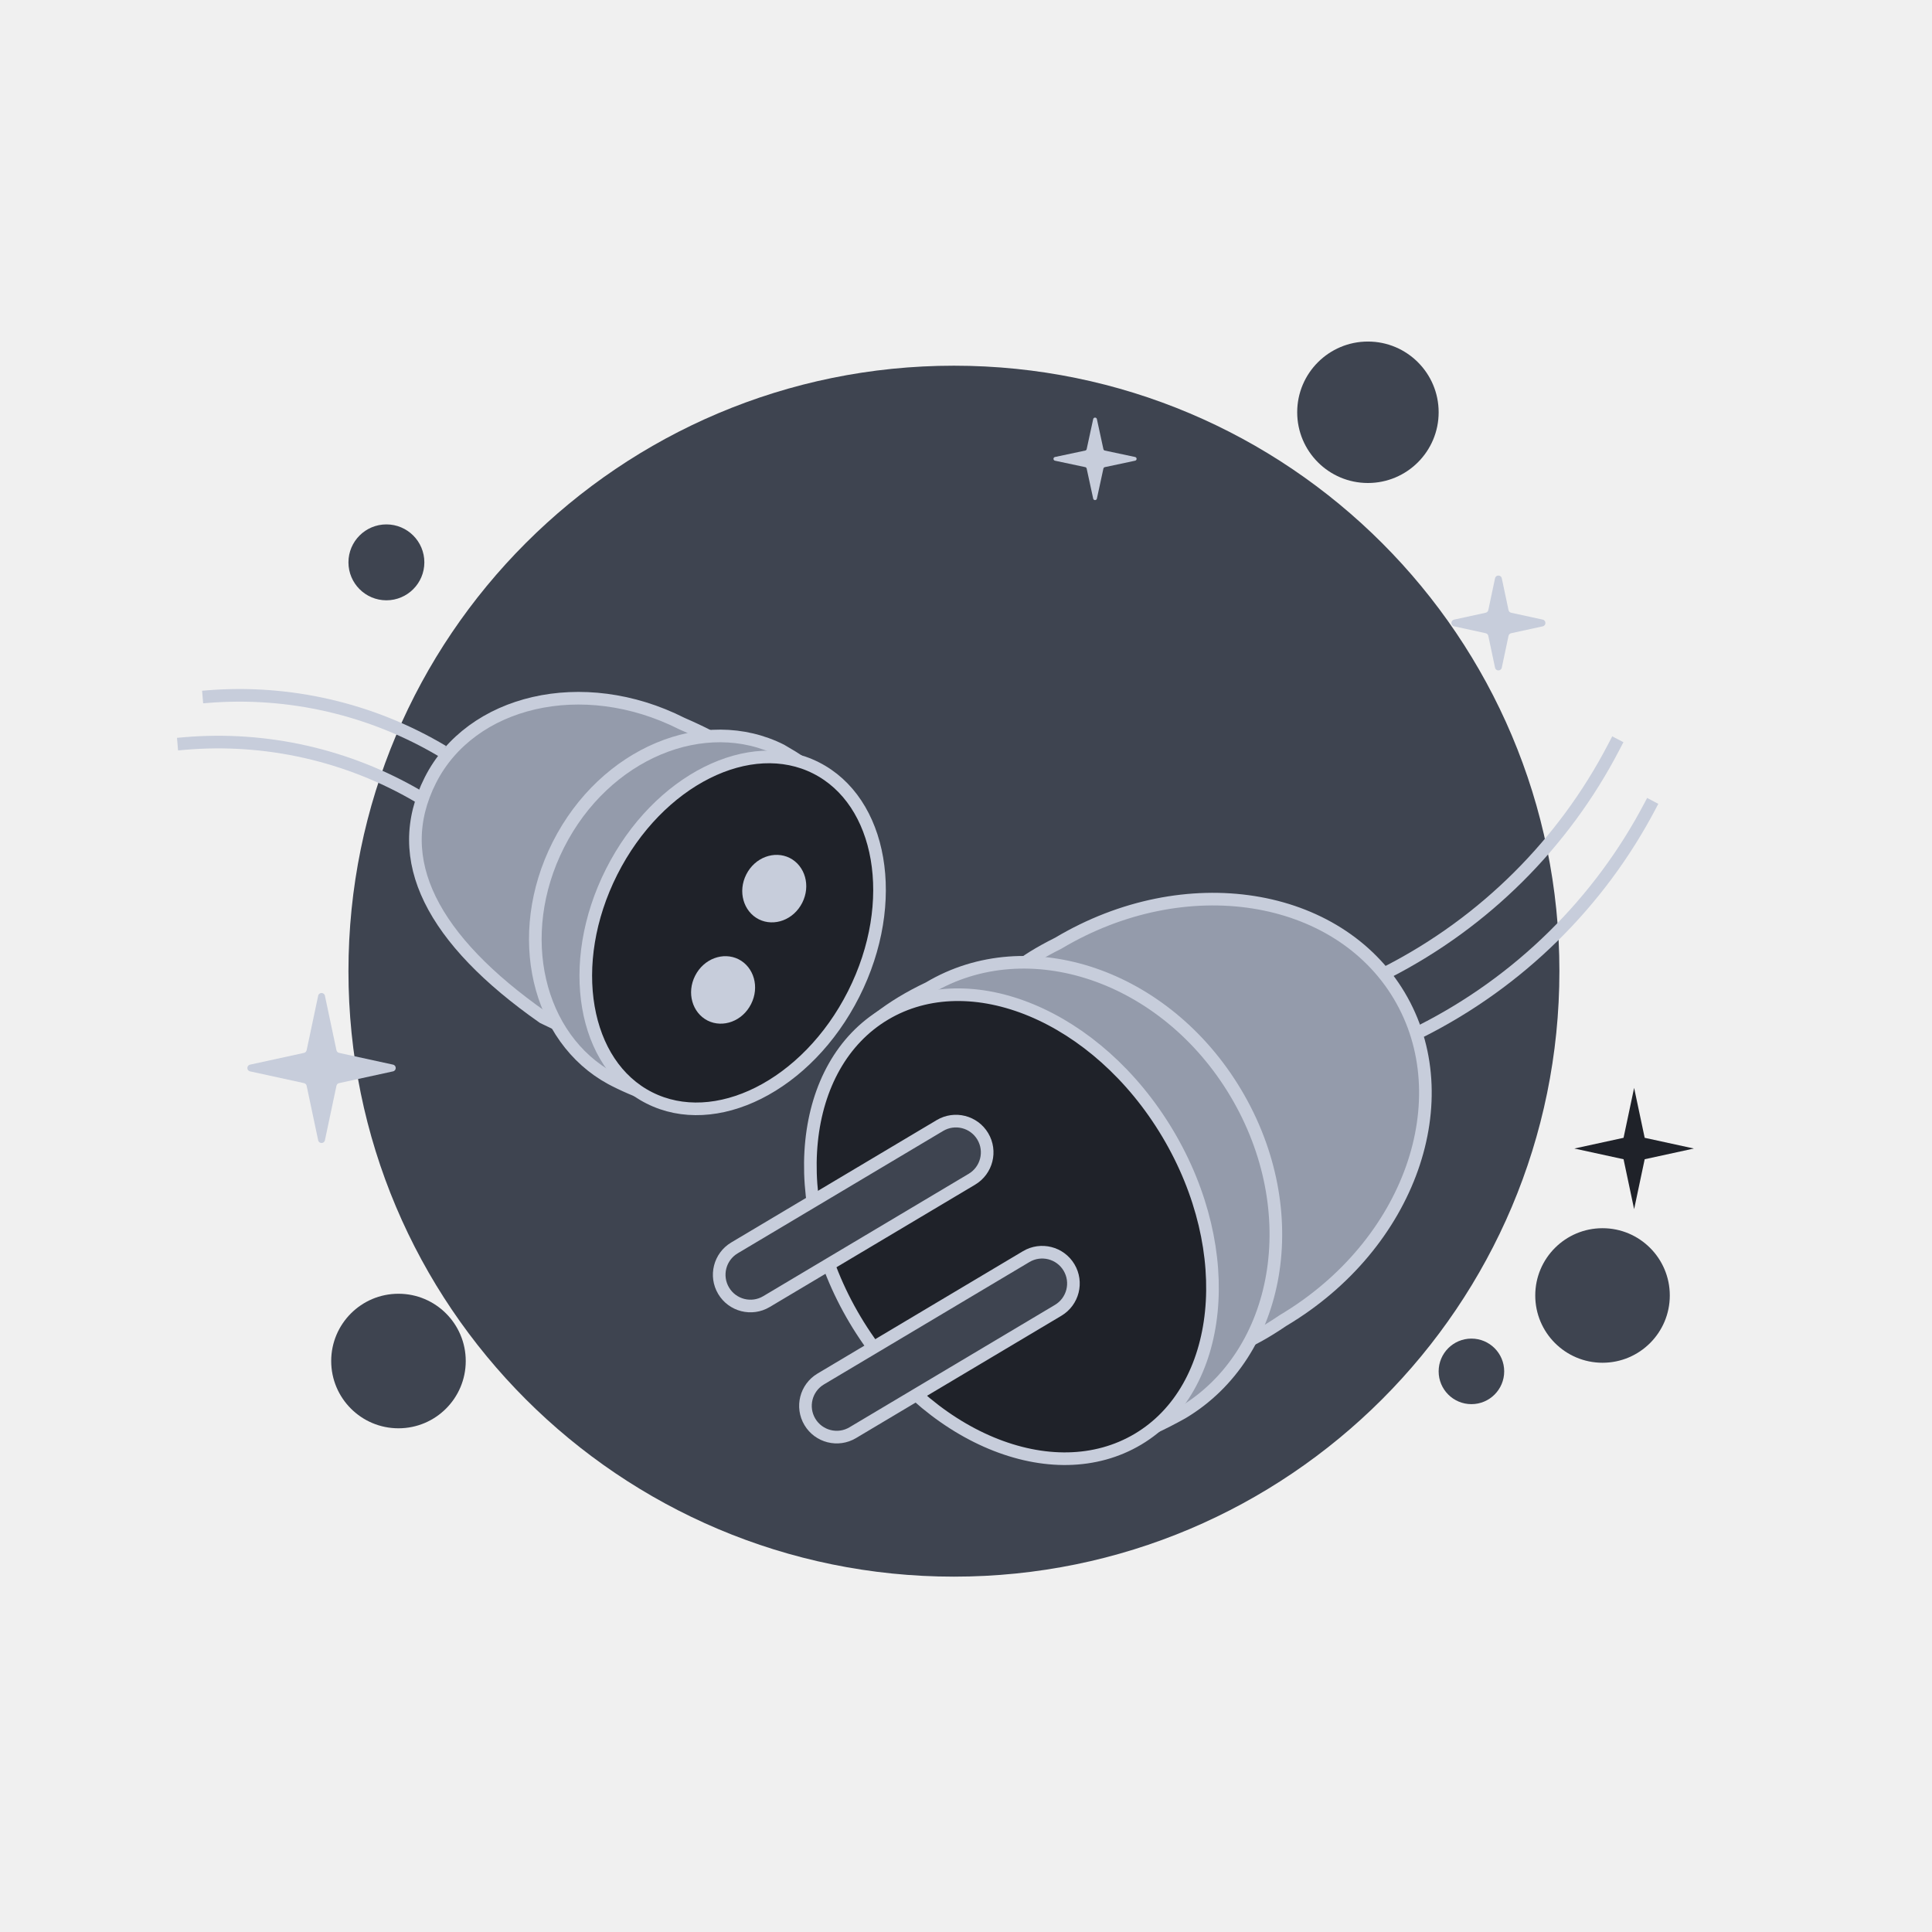
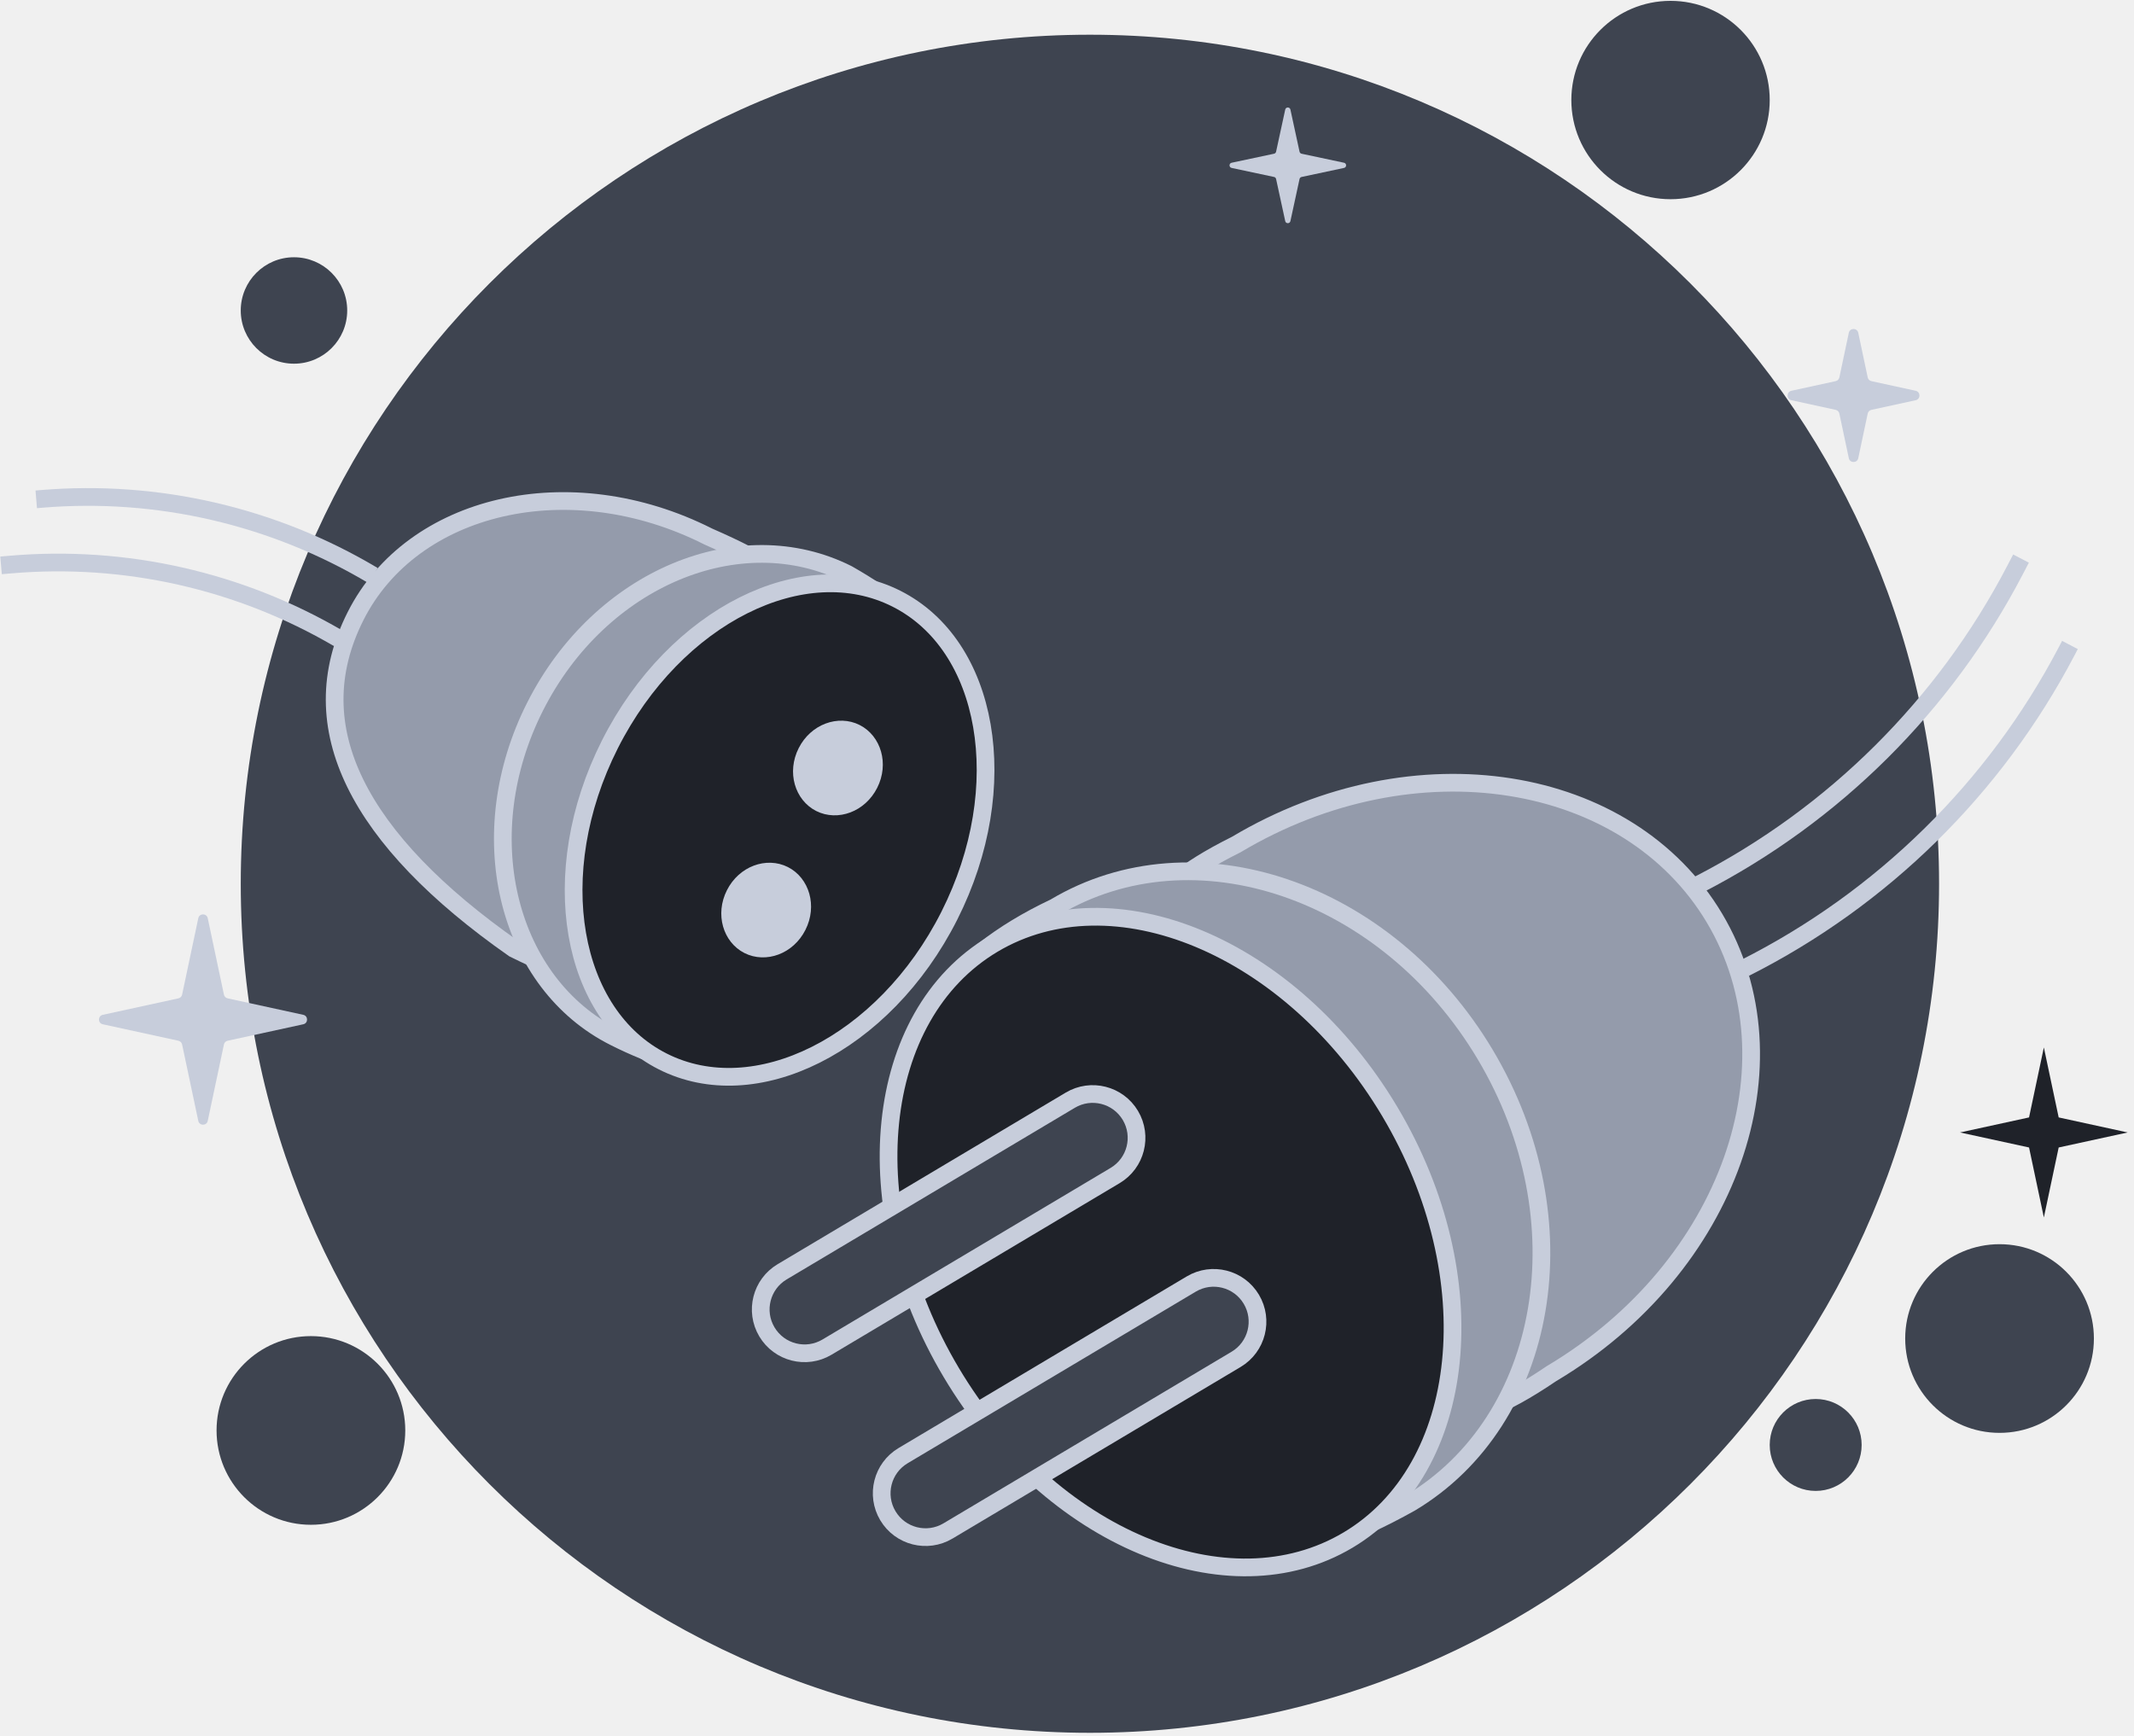
- <svg xmlns="http://www.w3.org/2000/svg" width="306" height="306" viewBox="0 0 306 306" fill="none">
-   <circle cx="151.088" cy="153.819" r="95.898" fill="#3E4450" />
-   <circle cx="61.2" cy="89.068" r="6.011" fill="#3E4450" />
-   <circle cx="216.659" cy="65.298" r="11.202" fill="#3E4450" />
-   <circle cx="63.112" cy="215.566" r="10.655" fill="#3E4450" />
-   <circle cx="253.816" cy="205.184" r="10.655" fill="#3E4450" />
-   <circle cx="233.051" cy="217.205" r="5.191" fill="#3E4450" />
-   <path d="M167.093 72.968C166.776 72.901 166.776 72.449 167.093 72.381L171.883 71.363C171.998 71.338 172.088 71.248 172.113 71.133L173.145 66.377C173.213 66.062 173.663 66.062 173.731 66.377L174.762 71.133C174.787 71.248 174.878 71.338 174.993 71.363L179.783 72.381C180.1 72.449 180.1 72.901 179.783 72.968L174.993 73.987C174.878 74.011 174.787 74.101 174.762 74.217L173.731 78.973C173.663 79.288 173.213 79.288 173.145 78.973L172.113 74.217C172.088 74.101 171.998 74.011 171.883 73.987L167.093 72.968Z" fill="#C7CDDB" />
-   <path d="M50.393 157.711C50.516 157.133 51.34 157.133 51.462 157.711L53.289 166.341C53.334 166.551 53.497 166.716 53.707 166.761L62.248 168.622C62.821 168.747 62.821 169.565 62.248 169.69L53.707 171.55C53.497 171.596 53.334 171.761 53.289 171.971L51.462 180.6C51.34 181.178 50.516 181.178 50.393 180.6L48.567 171.971C48.522 171.761 48.358 171.596 48.148 171.55L39.608 169.69C39.035 169.565 39.035 168.747 39.608 168.622L48.148 166.761C48.358 166.716 48.522 166.551 48.567 166.341L50.393 157.711Z" fill="#C7CDDB" />
-   <path d="M236.792 91.593C236.914 91.016 237.738 91.016 237.861 91.593L238.926 96.627C238.971 96.838 239.135 97.002 239.345 97.048L244.341 98.137C244.915 98.262 244.915 99.08 244.341 99.204L239.345 100.293C239.135 100.339 238.971 100.503 238.926 100.714L237.861 105.748C237.738 106.326 236.914 106.326 236.792 105.748L235.726 100.714C235.681 100.503 235.518 100.339 235.308 100.293L230.311 99.204C229.738 99.08 229.738 98.262 230.311 98.137L235.308 97.048C235.518 97.002 235.681 96.838 235.726 96.627L236.792 91.593Z" fill="#C7CDDB" />
-   <path d="M258.82 172.306L260.494 180.211L268.286 181.909L260.494 183.606L258.82 191.512L257.147 183.606L249.354 181.909L257.147 180.211L258.82 172.306Z" fill="#1F2229" />
-   <path d="M108.034 114.622C111.292 116.04 113.642 117.27 115.263 118.354C116.908 119.454 117.687 120.329 117.98 120.991C118.225 121.547 118.164 122.03 117.759 122.613C117.309 123.262 116.471 123.96 115.257 124.747C114.059 125.522 112.603 126.318 110.995 127.2C109.4 128.074 107.672 129.025 105.991 130.088C102.645 132.204 99.35 134.844 97.546 138.415C95.729 142.014 95.756 146.185 96.289 150.058C96.558 152.005 96.96 153.916 97.345 155.678C97.735 157.457 98.1 159.06 98.317 160.459C98.536 161.878 98.577 162.945 98.4 163.681C98.315 164.032 98.192 164.265 98.05 164.423C97.914 164.575 97.718 164.708 97.404 164.793C96.725 164.978 95.553 164.925 93.622 164.345C91.734 163.778 89.253 162.748 86.023 161.15C77.258 155.012 71.194 148.748 68.122 142.468C65.069 136.225 64.952 129.931 68.161 123.576C74.549 110.925 92.29 106.674 107.983 114.598L108.008 114.61L108.034 114.622Z" fill="#949BAB" stroke="#C7CDDB" stroke-width="2" />
-   <path d="M32.093 110.399L32.746 110.345C45.809 109.264 58.884 112.295 70.14 119.012V119.012" stroke="#C7CDDB" stroke-width="2" />
-   <path d="M28.118 117.858L29.207 117.764C42.12 116.654 55.059 119.575 66.242 126.124V126.124" stroke="#C7CDDB" stroke-width="2" />
-   <path d="M123.723 118.837C133.449 124.384 137.38 130.082 138.136 136.036C138.904 142.094 136.439 148.694 132.673 156.153C128.922 163.581 124.673 169.62 119.131 172.664C113.678 175.66 106.758 175.864 97.354 171.116L96.794 170.822C85.138 164.493 81.185 148.157 88.429 133.812C95.783 119.249 111.638 112.753 123.723 118.837Z" fill="#949BAB" stroke="#C7CDDB" stroke-width="2" />
-   <ellipse cx="116.027" cy="147.674" rx="20.894" ry="28.753" transform="rotate(-155.936 116.027 147.674)" fill="#1F2229" />
-   <path d="M129.239 121.622C134.429 124.243 137.77 129.485 138.89 135.977C140.01 142.469 138.889 150.142 135.208 157.433C131.526 164.724 126.016 170.181 120.127 173.133C114.238 176.086 108.036 176.51 102.846 173.889C97.655 171.267 94.314 166.025 93.194 159.533C92.074 153.041 93.195 145.368 96.876 138.077C100.558 130.786 106.068 125.329 111.957 122.377C117.846 119.424 124.048 119 129.239 121.622Z" fill="#1F2229" stroke="#C7CDDB" stroke-width="2" />
-   <path d="M120.629 144.709C118.748 143.759 117.944 141.224 119.089 138.956C120.234 136.689 122.751 135.831 124.633 136.781C126.513 137.731 127.317 140.266 126.172 142.533C125.027 144.8 122.511 145.658 120.629 144.709Z" fill="#C7CDDB" stroke="#C7CDDB" stroke-width="2" />
-   <path d="M112.526 160.753C110.645 159.803 109.841 157.268 110.986 155.001C112.131 152.734 114.648 151.876 116.529 152.826C118.41 153.776 119.213 156.31 118.068 158.577C116.924 160.844 114.407 161.703 112.526 160.753Z" fill="#C7CDDB" stroke="#C7CDDB" stroke-width="2" />
-   <path d="M203.182 209.168C200.32 211.107 198.053 212.339 196.258 213.006C194.453 213.677 193.231 213.739 192.389 213.492C191.589 213.257 190.968 212.693 190.461 211.701C189.941 210.683 189.58 209.286 189.308 207.54C189.037 205.803 188.864 203.807 188.677 201.616C188.491 199.438 188.292 197.082 187.968 194.68C187.32 189.881 186.163 184.803 183.533 180.388C180.905 175.975 176.995 172.51 173.088 169.619C171.132 168.171 169.158 166.853 167.332 165.633C165.497 164.405 163.824 163.284 162.426 162.203C161.021 161.117 159.963 160.123 159.314 159.174C158.68 158.247 158.483 157.435 158.655 156.633C158.837 155.792 159.467 154.768 160.912 153.534C162.349 152.307 164.507 150.945 167.571 149.411L167.604 149.395L167.635 149.376C187.78 137.377 211.879 141.341 221.624 157.7C231.368 174.06 223.375 197.138 203.231 209.137L203.206 209.152L203.182 209.168Z" fill="#949BAB" stroke="#C7CDDB" stroke-width="2" />
-   <path d="M261.766 126.849L261.362 127.619C253.277 143.019 240.58 155.506 225.047 163.333V163.333" stroke="#C7CDDB" stroke-width="2" />
-   <path d="M256.24 117.089L255.57 118.376C247.626 133.627 235.148 146.041 219.855 153.906V153.906" stroke="#C7CDDB" stroke-width="2" />
-   <path d="M138.802 162.247L144.734 158.713L149.588 155.822" stroke="#C7CDDB" stroke-width="2" />
-   <path d="M187.268 223.76C174.291 231.017 165 231.404 157.616 227.886C150.13 224.32 144.346 216.636 138.672 207.11C133.024 197.627 129.093 187.805 129.571 178.972C129.808 174.579 131.136 170.425 133.901 166.651C136.672 162.87 140.922 159.42 147.075 156.504L147.117 156.483L147.158 156.459C162.792 147.147 184.585 154.398 195.737 173.12C206.884 191.835 202.888 214.442 187.268 223.76Z" fill="#949BAB" stroke="#C7CDDB" stroke-width="2" />
-   <path d="M180.241 227.947C173.502 231.961 165.142 231.958 157.003 228.564C148.864 225.169 141.015 218.403 135.437 209.038C129.859 199.673 127.647 189.549 128.539 180.776C129.431 172.003 133.409 164.649 140.148 160.636C146.886 156.622 155.247 156.626 163.386 160.02C171.525 163.414 179.373 170.18 184.952 179.545C190.53 188.91 192.742 199.034 191.85 207.807C190.958 216.58 186.98 223.934 180.241 227.947Z" fill="#1F2229" stroke="#C7CDDB" stroke-width="2" />
-   <path d="M167.598 207.536L135.057 226.919C132.708 228.318 129.669 227.548 128.27 225.199C126.871 222.85 127.641 219.811 129.99 218.412L162.531 199.03C164.88 197.63 167.919 198.4 169.318 200.749C170.717 203.098 169.947 206.137 167.598 207.536Z" fill="#3E4450" stroke="#C7CDDB" stroke-width="2" />
-   <path d="M153.937 186.772L121.396 206.154C119.047 207.554 116.008 206.783 114.609 204.434C113.21 202.085 113.98 199.047 116.329 197.648L148.87 178.265C151.219 176.866 154.258 177.636 155.657 179.984C157.056 182.334 156.286 185.373 153.937 186.772Z" fill="#3E4450" stroke="#C7CDDB" stroke-width="2" />
+ <svg xmlns="http://www.w3.org/2000/svg" width="241" height="196" viewBox="0 0 241 196" fill="none">
+   <g clip-path="url(#clip0_2_84)">
+     <path d="M123.088 195.717C176.051 195.717 218.986 152.782 218.986 99.819C218.986 46.856 176.051 3.921 123.088 3.921C70.125 3.921 27.19 46.856 27.19 99.819C27.19 152.782 70.125 195.717 123.088 195.717Z" fill="#3E4450" />
+     <path d="M33.2 41.078C36.52 41.078 39.211 38.387 39.211 35.068C39.211 31.748 36.52 29.057 33.2 29.057C29.881 29.057 27.189 31.748 27.189 35.068C27.189 38.387 29.881 41.078 33.2 41.078Z" fill="#3E4450" />
+     <path d="M188.659 22.5C194.846 22.5 199.861 17.485 199.861 11.298C199.861 5.111 194.846 0.096 188.659 0.096C182.472 0.096 177.457 5.111 177.457 11.298C177.457 17.485 182.472 22.5 188.659 22.5Z" fill="#3E4450" />
+     <path d="M35.112 172.221C40.997 172.221 45.768 167.451 45.768 161.566C45.768 155.681 40.997 150.911 35.112 150.911C29.228 150.911 24.457 155.681 24.457 161.566C24.457 167.451 29.228 172.221 35.112 172.221Z" fill="#3E4450" />
+     <path d="M225.816 161.839C231.701 161.839 236.471 157.069 236.471 151.184C236.471 145.299 231.701 140.529 225.816 140.529C219.931 140.529 215.161 145.299 215.161 151.184C215.161 157.069 219.931 161.839 225.816 161.839Z" fill="#3E4450" />
+     <path d="M205.051 168.396C207.918 168.396 210.242 166.072 210.242 163.205C210.242 160.338 207.918 158.014 205.051 158.014C202.184 158.014 199.86 160.338 199.86 163.205C199.86 166.072 202.184 168.396 205.051 168.396Z" fill="#3E4450" />
+     <path d="M139.093 18.968C138.776 18.901 138.776 18.449 139.093 18.381L143.883 17.363C143.998 17.338 144.088 17.248 144.113 17.133L145.145 12.377C145.213 12.062 145.663 12.062 145.731 12.377L146.762 17.133C146.787 17.248 146.878 17.338 146.993 17.363L151.783 18.381C152.1 18.449 152.1 18.901 151.783 18.968L146.993 19.987C146.878 20.011 146.787 20.101 146.762 20.217L145.731 24.973C145.663 25.288 145.213 25.288 145.145 24.973L144.113 20.217C144.088 20.101 143.998 20.011 143.883 19.987L139.093 18.968Z" fill="#C7CDDB" />
+     <path d="M22.393 103.711C22.516 103.133 23.34 103.133 23.462 103.711L25.289 112.341C25.334 112.551 25.497 112.716 25.707 112.761L34.248 114.622C34.821 114.747 34.821 115.565 34.248 115.69L25.707 117.55C25.497 117.596 25.334 117.761 25.289 117.971L23.462 126.6C23.34 127.178 22.516 127.178 22.393 126.6L20.567 117.971C20.522 117.761 20.358 117.596 20.148 117.55L11.608 115.69C11.034 115.565 11.034 114.747 11.608 114.622L20.148 112.761C20.358 112.716 20.522 112.551 20.567 112.341L22.393 103.711Z" fill="#C7CDDB" />
+     <path d="M208.792 37.593C208.914 37.016 209.738 37.016 209.861 37.593L210.926 42.627C210.971 42.838 211.135 43.002 211.345 43.048L216.341 44.137C216.915 44.262 216.915 45.08 216.341 45.205L211.345 46.293C211.135 46.339 210.971 46.503 210.926 46.714L209.861 51.748C209.738 52.326 208.914 52.326 208.792 51.748L207.726 46.714C207.681 46.503 207.518 46.339 207.308 46.293L202.311 45.205C201.738 45.08 201.738 44.262 202.311 44.137L207.308 43.048C207.518 43.002 207.681 42.838 207.726 42.627L208.792 37.593Z" fill="#C7CDDB" />
+     <path d="M230.82 118.306L232.494 126.211L240.286 127.909L232.494 129.606L230.82 137.512L229.147 129.606L221.354 127.909L229.147 126.211L230.82 118.306Z" fill="#1F2229" />
+     <path d="M80.034 60.622C83.292 62.04 85.642 63.27 87.263 64.354C88.908 65.454 89.687 66.329 89.98 66.991C90.225 67.547 90.164 68.03 89.759 68.613C89.309 69.262 88.471 69.96 87.257 70.747C86.059 71.522 84.603 72.318 82.995 73.2C81.4 74.074 79.672 75.025 77.991 76.088C74.645 78.204 71.35 80.844 69.546 84.415C67.729 88.014 67.756 92.185 68.289 96.058C68.558 98.005 68.96 99.916 69.345 101.678C69.735 103.457 70.1 105.06 70.317 106.459C70.536 107.878 70.577 108.945 70.4 109.681C70.315 110.032 70.192 110.265 70.05 110.423C69.914 110.575 69.718 110.708 69.404 110.793C68.725 110.978 67.553 110.925 65.622 110.345C63.734 109.778 61.253 108.748 58.023 107.15C49.258 101.012 43.194 94.748 40.122 88.468C37.069 82.225 36.952 75.931 40.161 69.576C46.55 56.925 64.29 52.674 79.983 60.598L80.008 60.61L80.034 60.622Z" fill="#949BAB" stroke="#C7CDDB" stroke-width="2" />
+     <path d="M4.093 56.399L4.746 56.345C17.809 55.264 30.884 58.295 42.14 65.012" stroke="#C7CDDB" stroke-width="2" />
+     <path d="M0.118 63.858L1.207 63.764C14.12 62.654 27.059 65.575 38.242 72.124" stroke="#C7CDDB" stroke-width="2" />
+     <path d="M95.723 64.837C105.449 70.384 109.38 76.082 110.136 82.036C110.904 88.094 108.439 94.694 104.673 102.153C100.922 109.581 96.673 115.62 91.131 118.664C85.678 121.66 78.758 121.864 69.354 117.116L68.794 116.822C57.138 110.493 53.185 94.157 60.429 79.812C67.783 65.249 83.638 58.753 95.723 64.837Z" fill="#949BAB" stroke="#C7CDDB" stroke-width="2" />
+     <path d="M99.751 67.419C89.215 62.714 75.424 70.654 68.948 85.154C62.473 99.654 65.766 115.223 76.303 119.929C86.839 124.634 100.63 116.694 107.105 102.194C113.581 87.694 110.288 72.125 99.751 67.419Z" fill="#1F2229" />
+     <path d="M101.239 67.622C106.429 70.243 109.77 75.485 110.89 81.977C112.01 88.469 110.889 96.142 107.208 103.433C103.526 110.724 98.016 116.181 92.127 119.133C86.238 122.086 80.036 122.51 74.846 119.889C69.655 117.267 66.314 112.025 65.194 105.533C64.074 99.041 65.195 91.368 68.876 84.077C72.558 76.786 78.068 71.329 83.957 68.377C89.846 65.424 96.048 65 101.239 67.622Z" fill="#1F2229" stroke="#C7CDDB" stroke-width="2" />
+     <path d="M92.629 90.709C90.748 89.759 89.944 87.224 91.089 84.956C92.234 82.689 94.751 81.831 96.633 82.781C98.513 83.731 99.317 86.266 98.172 88.533C97.027 90.8 94.511 91.658 92.629 90.709Z" fill="#C7CDDB" stroke="#C7CDDB" stroke-width="2" />
+     <path d="M84.526 106.753C82.645 105.803 81.841 103.268 82.986 101.001C84.131 98.734 86.648 97.876 88.529 98.826C90.41 99.776 91.213 102.31 90.068 104.577C88.924 106.844 86.407 107.703 84.526 106.753Z" fill="#C7CDDB" stroke="#C7CDDB" stroke-width="2" />
+     <path d="M175.182 155.168C172.32 157.107 170.053 158.339 168.258 159.006C166.453 159.677 165.231 159.739 164.389 159.492C163.589 159.257 162.968 158.693 162.461 157.701C161.941 156.683 161.58 155.286 161.308 153.54C161.037 151.803 160.864 149.807 160.677 147.616C160.491 145.438 160.292 143.082 159.968 140.68C159.32 135.881 158.163 130.803 155.533 126.388C152.905 121.975 148.995 118.51 145.088 115.619C143.132 114.171 141.158 112.853 139.332 111.633C137.497 110.405 135.824 109.284 134.426 108.203C133.021 107.117 131.963 106.123 131.314 105.174C130.68 104.247 130.483 103.435 130.655 102.633C130.837 101.792 131.467 100.768 132.912 99.534C134.349 98.307 136.507 96.945 139.571 95.411L139.604 95.395L139.635 95.376C159.78 83.377 183.879 87.341 193.624 103.7C203.368 120.06 195.375 143.138 175.231 155.137L175.206 155.152L175.182 155.168Z" fill="#949BAB" stroke="#C7CDDB" stroke-width="2" />
+     <path d="M233.766 72.849L233.362 73.619C225.277 89.019 212.58 101.506 197.047 109.333" stroke="#C7CDDB" stroke-width="2" />
+     <path d="M228.24 63.089L227.57 64.376C219.626 79.627 207.148 92.041 191.855 99.906" stroke="#C7CDDB" stroke-width="2" />
+     <path d="M110.802 108.247L116.734 104.713L121.588 101.822" stroke="#C7CDDB" stroke-width="2" />
+     <path d="M159.268 169.76C146.291 177.017 137 177.404 129.616 173.886C122.13 170.32 116.346 162.636 110.672 153.11C105.024 143.627 101.093 133.805 101.571 124.972C101.808 120.579 103.136 116.425 105.901 112.651C108.672 108.87 112.922 105.42 119.075 102.504L119.117 102.483L119.158 102.459C134.792 93.147 156.585 100.398 167.737 119.12C178.884 137.835 174.888 160.442 159.268 169.76Z" fill="#949BAB" stroke="#C7CDDB" stroke-width="2" />
+     <path d="M152.241 173.947C145.502 177.961 137.142 177.958 129.003 174.564C120.864 171.169 113.015 164.403 107.437 155.038C101.859 145.673 99.647 135.549 100.539 126.776C101.431 118.003 105.409 110.649 112.148 106.636C118.886 102.622 127.247 102.626 135.386 106.02C143.525 109.414 151.373 116.18 156.952 125.545C162.53 134.91 164.742 145.034 163.85 153.807C162.958 162.58 158.98 169.934 152.241 173.947Z" fill="#1F2229" stroke="#C7CDDB" stroke-width="2" />
+     <path d="M139.598 153.536L107.057 172.919C104.708 174.318 101.669 173.548 100.27 171.199C98.871 168.85 99.641 165.811 101.99 164.412L134.531 145.03C136.88 143.63 139.919 144.4 141.318 146.749C142.717 149.098 141.947 152.137 139.598 153.536Z" fill="#3E4450" stroke="#C7CDDB" stroke-width="2" />
+     <path d="M125.937 132.772L93.396 152.154C91.047 153.554 88.008 152.783 86.609 150.434C85.21 148.085 85.98 145.047 88.329 143.648L120.87 124.265C123.219 122.866 126.258 123.636 127.657 125.984C129.056 128.334 128.286 131.373 125.937 132.772Z" fill="#3E4450" stroke="#C7CDDB" stroke-width="2" />
+   </g>
+   <defs>
+     <clipPath id="clip0_2_84">
+       <rect width="241" height="196" fill="white" />
+     </clipPath>
+   </defs>
</svg>
